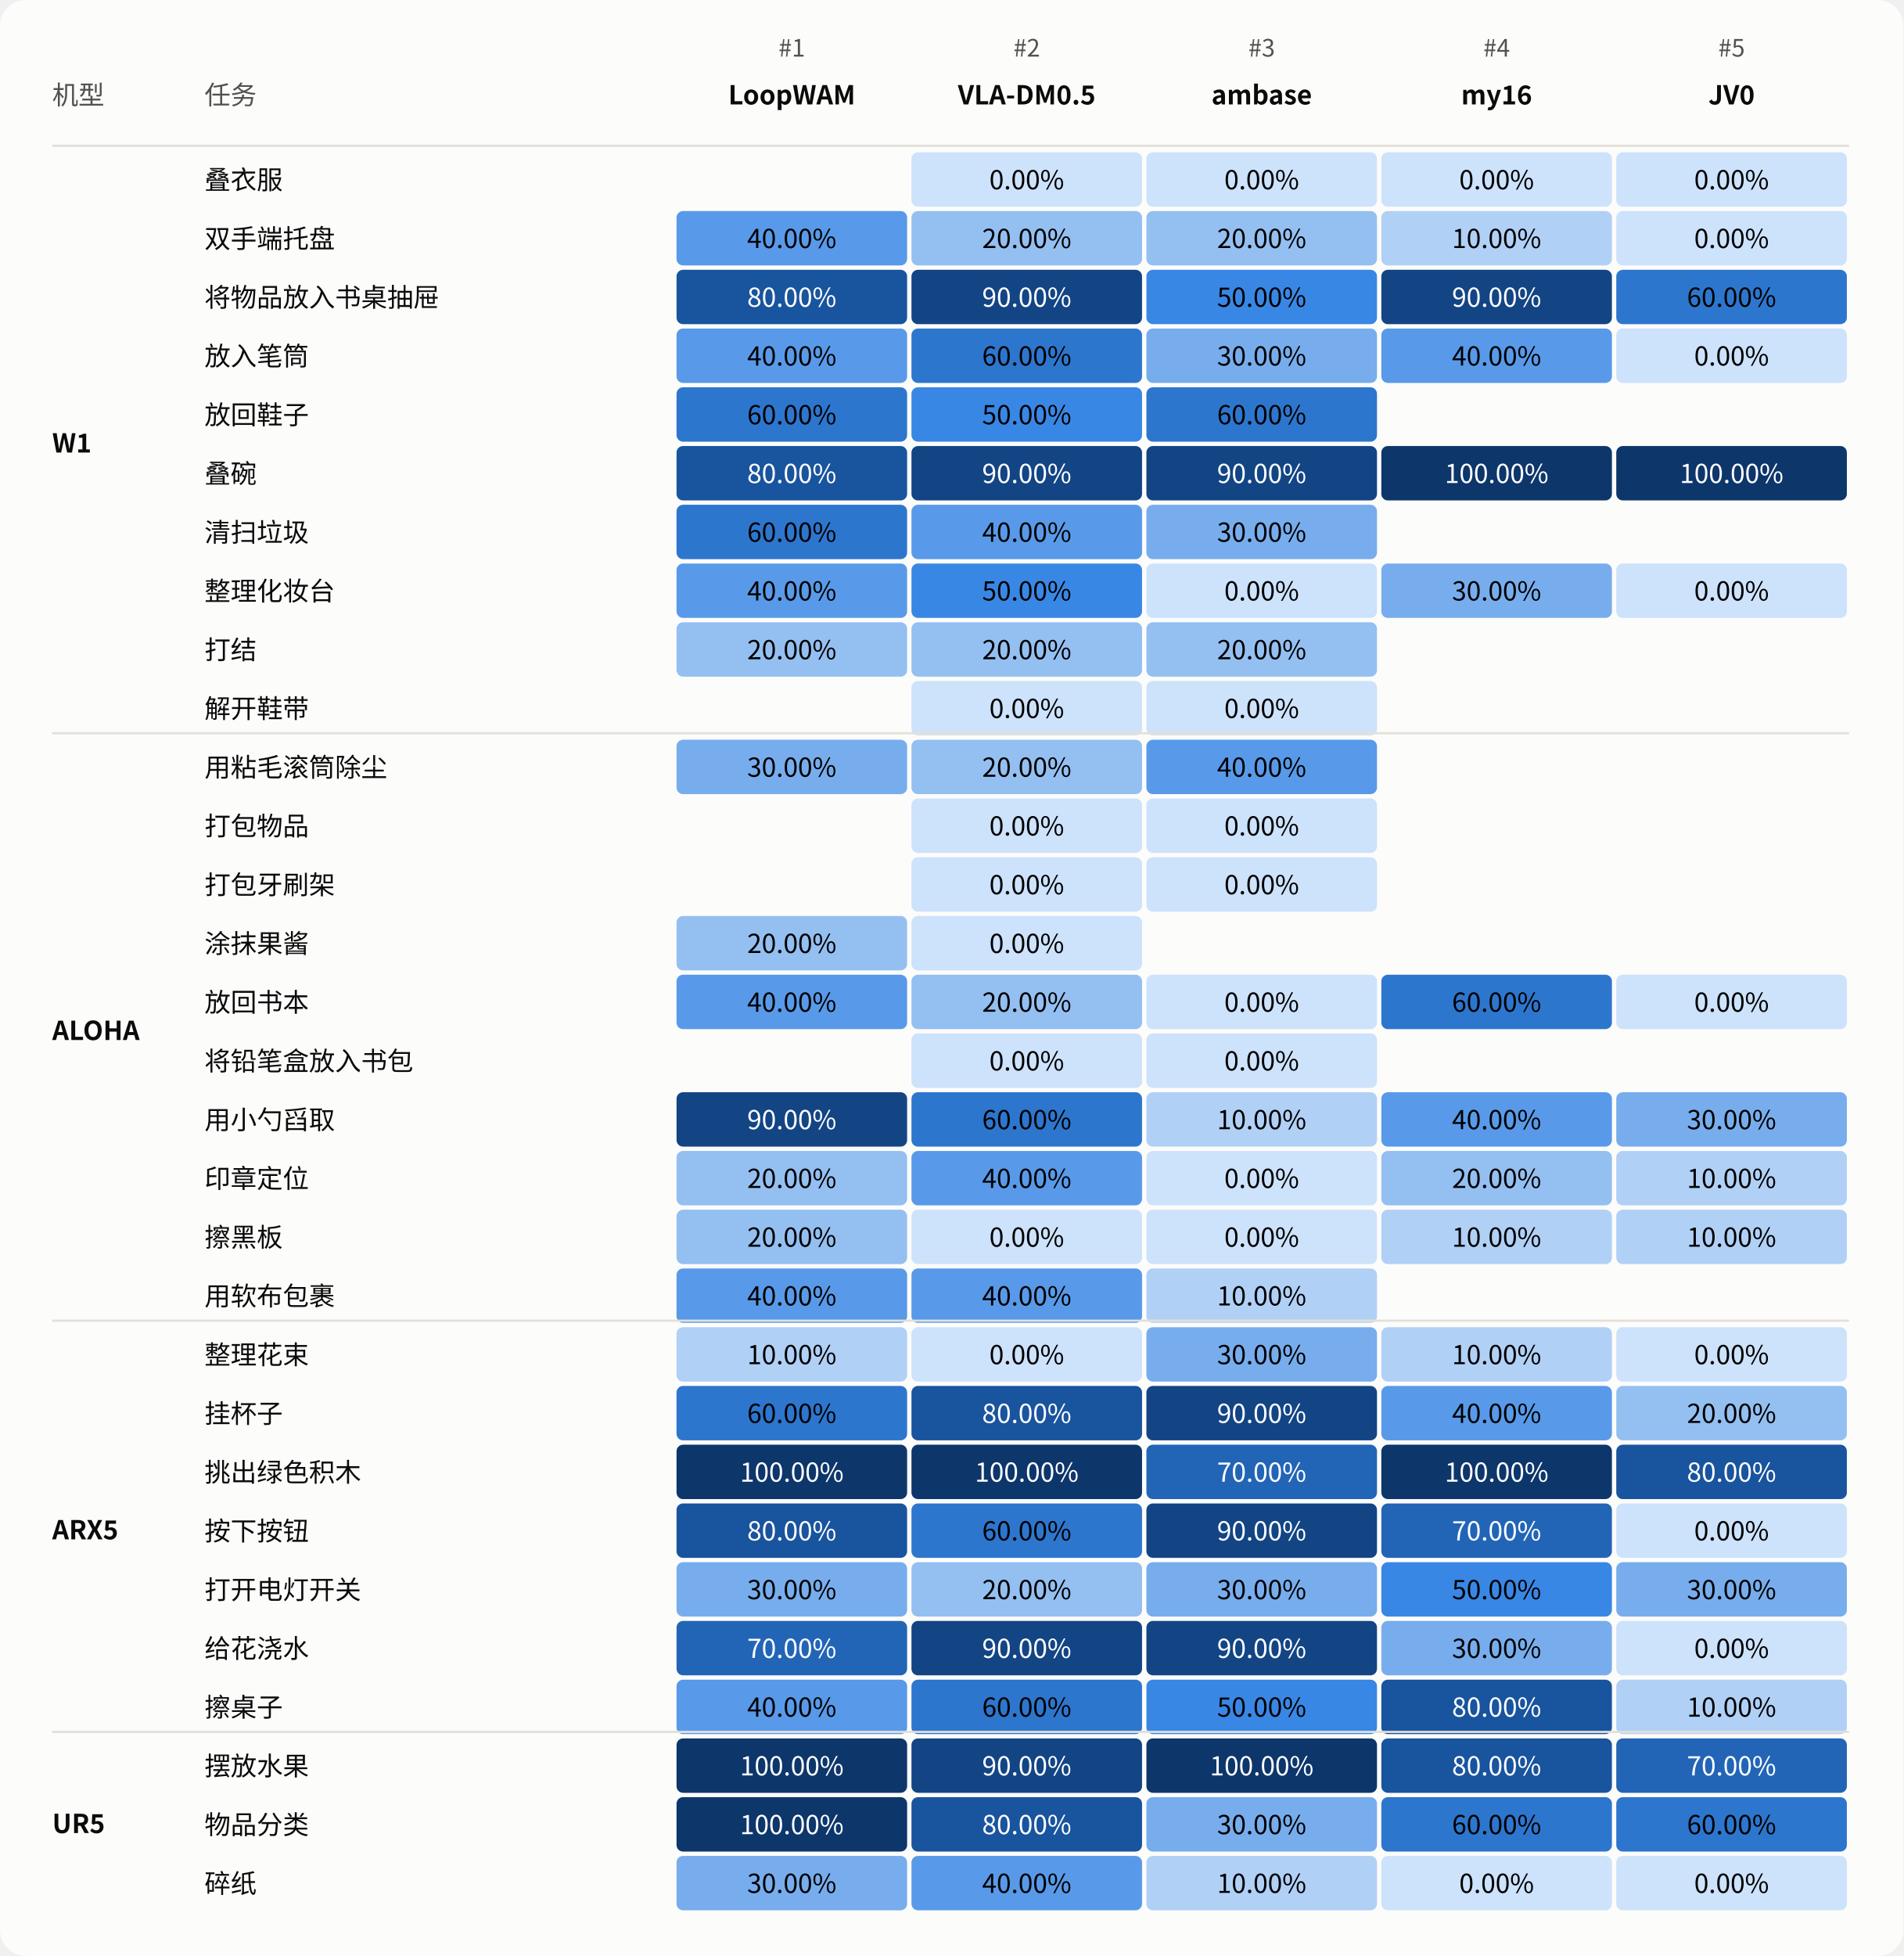
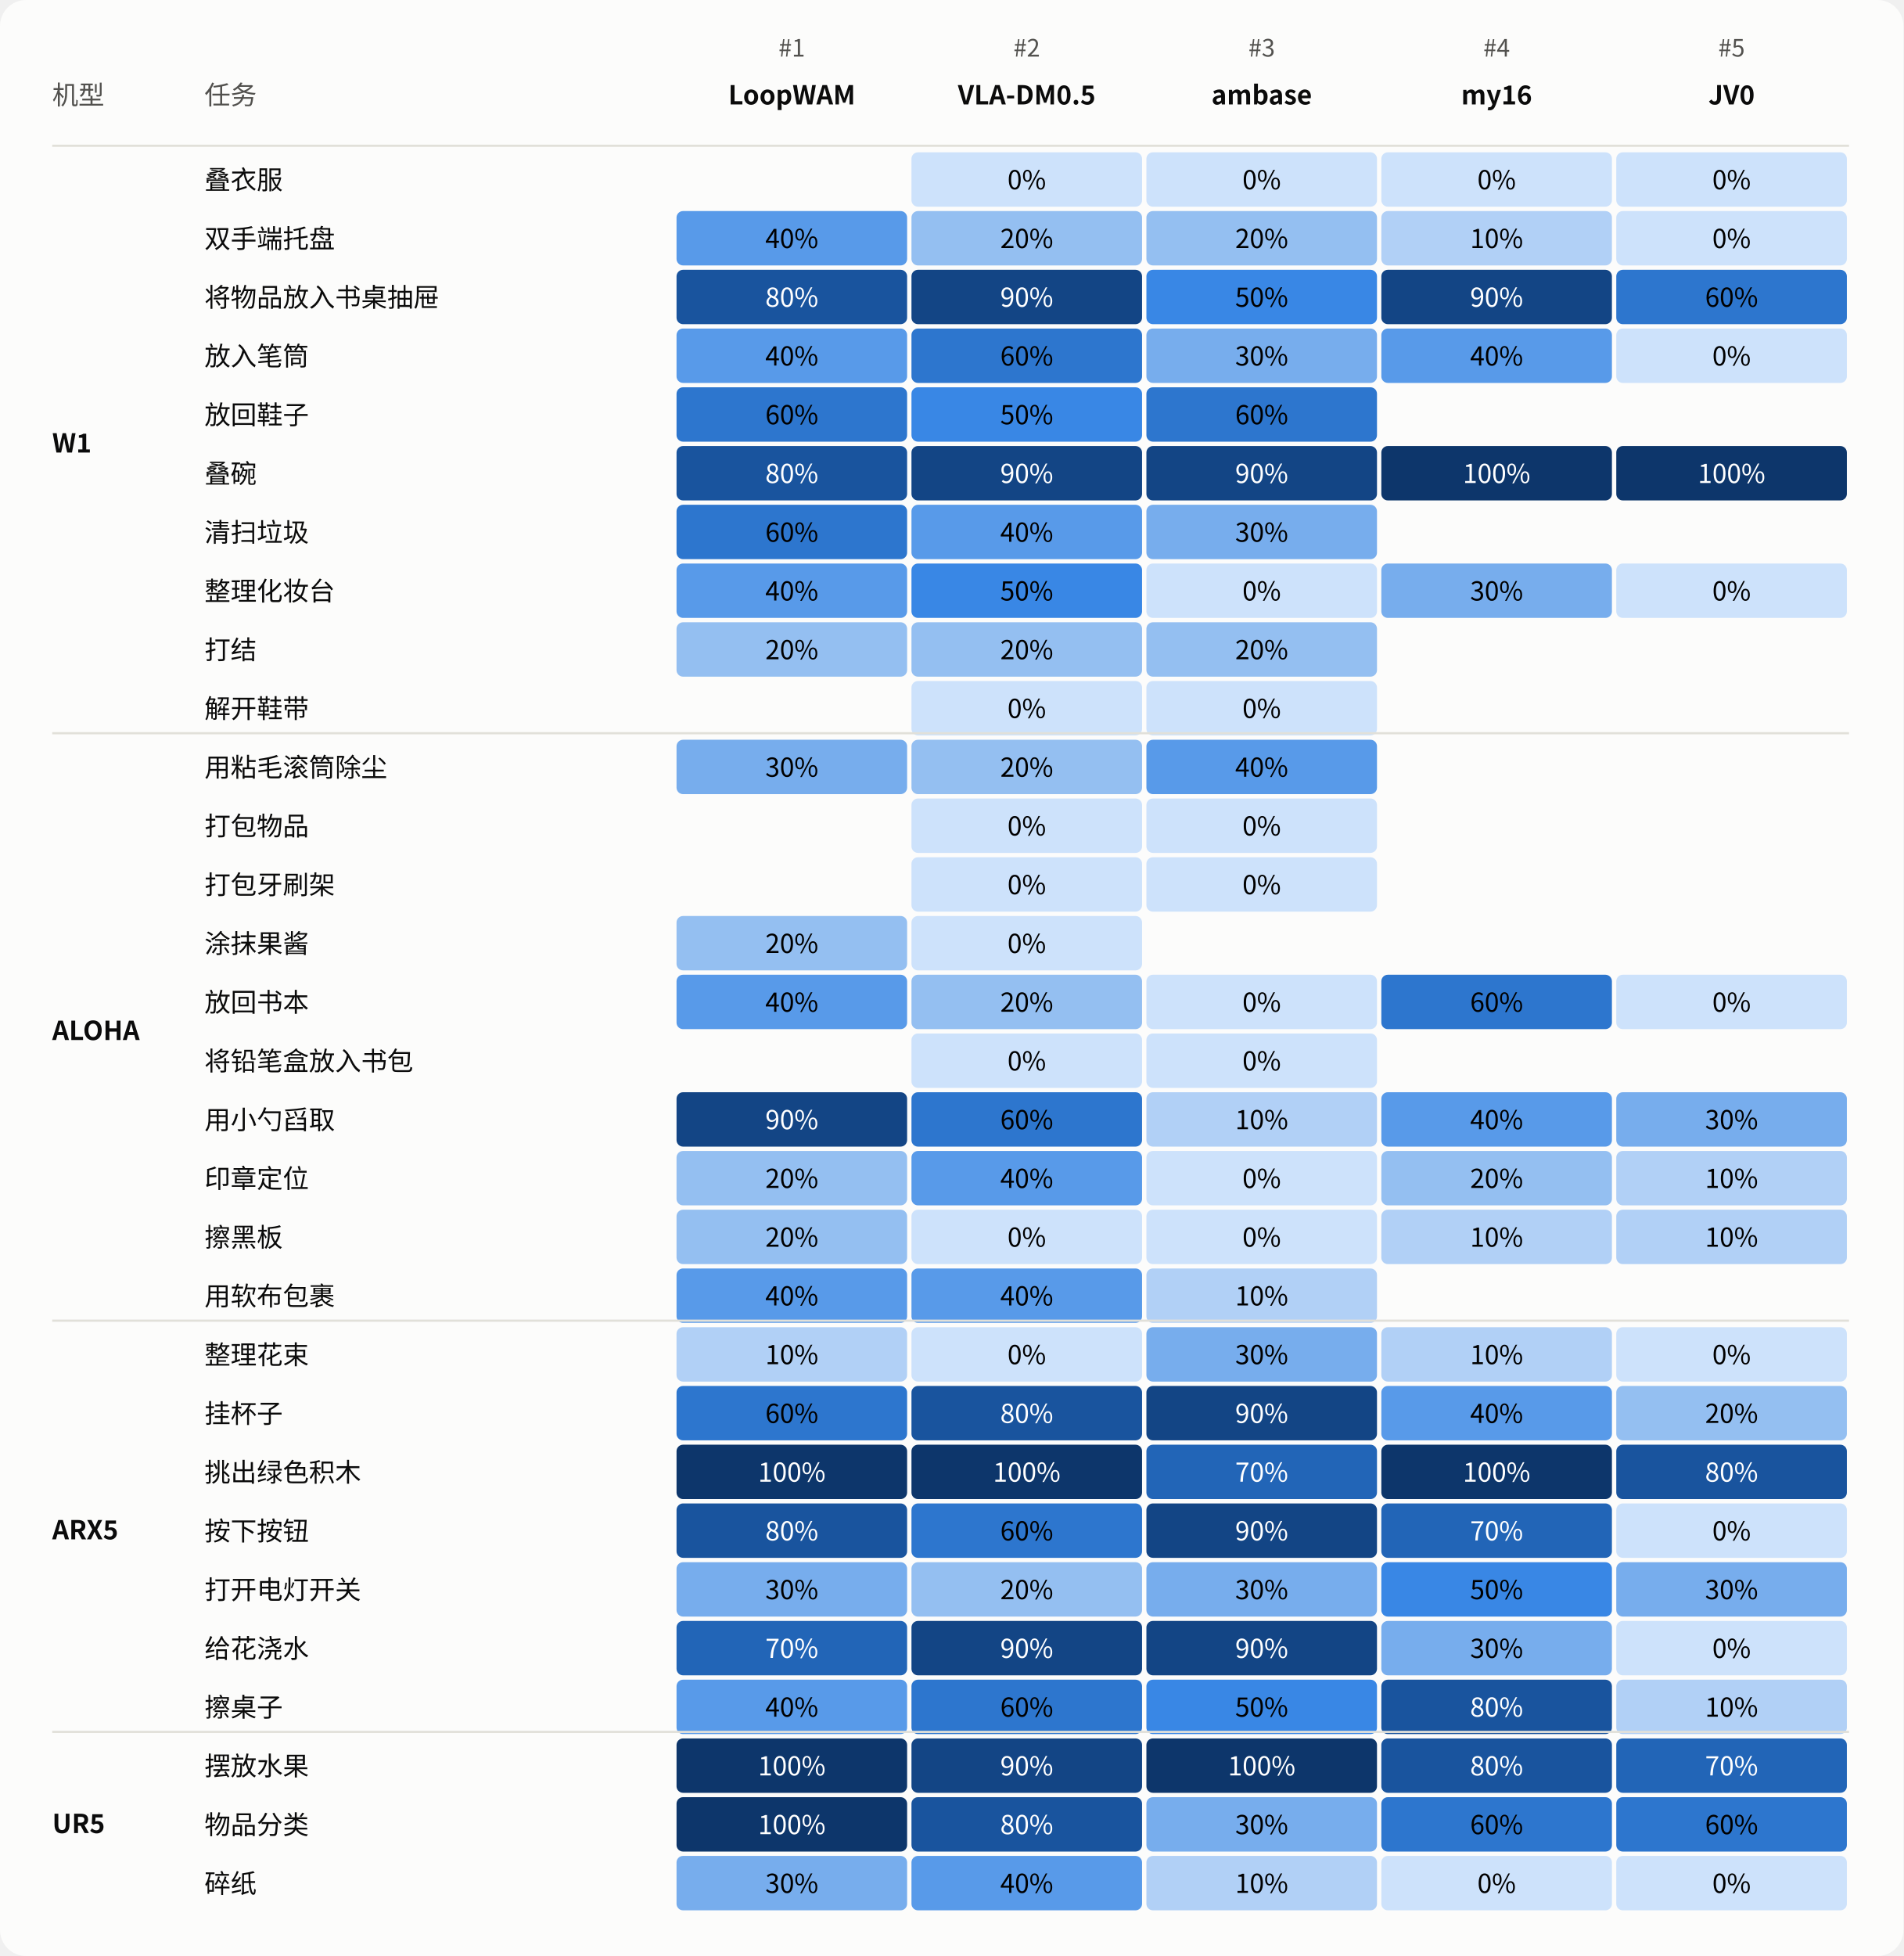
<svg xmlns="http://www.w3.org/2000/svg" width="875" height="899" viewBox="0 0 875 899" role="img" aria-labelledby="title desc">
  <style>text{font-family:system-ui,-apple-system,"Segoe UI","Noto Sans CJK SC",sans-serif;fill:#0b0b0b} .muted{fill:#52514e} .inverse{fill:#fcfcfb}</style>
  <rect width="100%" height="100%" rx="12" fill="#fcfcfb" />
  <text x="24.00" y="48.00" font-size="12" text-anchor="start" font-weight="400" class="muted">机型</text>
  <text x="94.00" y="48.00" font-size="12" text-anchor="start" font-weight="400" class="muted">任务</text>
  <g>
    <text x="364.00" y="26.00" font-size="11" text-anchor="middle" font-weight="400" class="muted">#1</text>
    <text x="364.00" y="48.00" font-size="12" text-anchor="middle" font-weight="600" class="">LoopWAM</text>
  </g>
  <g>
    <text x="472.00" y="26.00" font-size="11" text-anchor="middle" font-weight="400" class="muted">#2</text>
    <text x="472.00" y="48.00" font-size="12" text-anchor="middle" font-weight="600" class="">VLA-DM0.5</text>
  </g>
  <g>
    <text x="580.00" y="26.00" font-size="11" text-anchor="middle" font-weight="400" class="muted">#3</text>
    <text x="580.00" y="48.00" font-size="12" text-anchor="middle" font-weight="600" class="">ambase</text>
  </g>
  <g>
    <text x="688.00" y="26.00" font-size="11" text-anchor="middle" font-weight="400" class="muted">#4</text>
    <text x="688.00" y="48.00" font-size="12" text-anchor="middle" font-weight="600" class="">my16</text>
  </g>
  <g>
    <text x="796.00" y="26.00" font-size="11" text-anchor="middle" font-weight="400" class="muted">#5</text>
    <text x="796.00" y="48.00" font-size="12" text-anchor="middle" font-weight="600" class="">JV0</text>
  </g>
  <path d="M 24 67 H 850" stroke="#e1e0d9" />
  <text x="24.00" y="208.00" font-size="12" text-anchor="start" font-weight="600" class="">W1</text>
  <text x="94.00" y="87.00" font-size="12" text-anchor="start" font-weight="400" class="">叠衣服</text>
  <g>
    <rect x="311" y="70" width="106" height="25" rx="3" fill="#fcfcfb" />
  </g>
  <g>
    <rect x="419" y="70" width="106" height="25" rx="3" fill="#cde2fb" />
-     <text x="472.0" y="87" font-size="12" text-anchor="middle" style="fill:#000000">0.00%</text>
+     <text x="472.0" y="87" font-size="12" text-anchor="middle" style="fill:#000000">0%</text>
  </g>
  <g>
    <rect x="527" y="70" width="106" height="25" rx="3" fill="#cde2fb" />
-     <text x="580.0" y="87" font-size="12" text-anchor="middle" style="fill:#000000">0.00%</text>
+     <text x="580.0" y="87" font-size="12" text-anchor="middle" style="fill:#000000">0%</text>
  </g>
  <g>
    <rect x="635" y="70" width="106" height="25" rx="3" fill="#cde2fb" />
-     <text x="688.0" y="87" font-size="12" text-anchor="middle" style="fill:#000000">0.00%</text>
+     <text x="688.0" y="87" font-size="12" text-anchor="middle" style="fill:#000000">0%</text>
  </g>
  <g>
    <rect x="743" y="70" width="106" height="25" rx="3" fill="#cde2fb" />
-     <text x="796.0" y="87" font-size="12" text-anchor="middle" style="fill:#000000">0.00%</text>
+     <text x="796.0" y="87" font-size="12" text-anchor="middle" style="fill:#000000">0%</text>
  </g>
  <text x="94.00" y="114.00" font-size="12" text-anchor="start" font-weight="400" class="">双手端托盘</text>
  <g>
    <rect x="311" y="97" width="106" height="25" rx="3" fill="#589ae9" />
-     <text x="364.0" y="114" font-size="12" text-anchor="middle" style="fill:#000000">40.00%</text>
+     <text x="364.0" y="114" font-size="12" text-anchor="middle" style="fill:#000000">40%</text>
  </g>
  <g>
    <rect x="419" y="97" width="106" height="25" rx="3" fill="#94bff1" />
-     <text x="472.0" y="114" font-size="12" text-anchor="middle" style="fill:#000000">20.00%</text>
+     <text x="472.0" y="114" font-size="12" text-anchor="middle" style="fill:#000000">20%</text>
  </g>
  <g>
    <rect x="527" y="97" width="106" height="25" rx="3" fill="#94bff1" />
-     <text x="580.0" y="114" font-size="12" text-anchor="middle" style="fill:#000000">20.00%</text>
+     <text x="580.0" y="114" font-size="12" text-anchor="middle" style="fill:#000000">20%</text>
  </g>
  <g>
    <rect x="635" y="97" width="106" height="25" rx="3" fill="#b1d0f6" />
-     <text x="688.0" y="114" font-size="12" text-anchor="middle" style="fill:#000000">10.00%</text>
+     <text x="688.0" y="114" font-size="12" text-anchor="middle" style="fill:#000000">10%</text>
  </g>
  <g>
    <rect x="743" y="97" width="106" height="25" rx="3" fill="#cde2fb" />
-     <text x="796.0" y="114" font-size="12" text-anchor="middle" style="fill:#000000">0.00%</text>
+     <text x="796.0" y="114" font-size="12" text-anchor="middle" style="fill:#000000">0%</text>
  </g>
  <text x="94.00" y="141.00" font-size="12" text-anchor="start" font-weight="400" class="">将物品放入书桌抽屉</text>
  <g>
    <rect x="311" y="124" width="106" height="25" rx="3" fill="#19549e" />
-     <text x="364.0" y="141" font-size="12" text-anchor="middle" style="fill:#ffffff">80.00%</text>
+     <text x="364.0" y="141" font-size="12" text-anchor="middle" style="fill:#ffffff">80%</text>
  </g>
  <g>
    <rect x="419" y="124" width="106" height="25" rx="3" fill="#134585" />
-     <text x="472.0" y="141" font-size="12" text-anchor="middle" style="fill:#ffffff">90.00%</text>
+     <text x="472.0" y="141" font-size="12" text-anchor="middle" style="fill:#ffffff">90%</text>
  </g>
  <g>
    <rect x="527" y="124" width="106" height="25" rx="3" fill="#3987e5" />
-     <text x="580.0" y="141" font-size="12" text-anchor="middle" style="fill:#000000">50.00%</text>
+     <text x="580.0" y="141" font-size="12" text-anchor="middle" style="fill:#000000">50%</text>
  </g>
  <g>
    <rect x="635" y="124" width="106" height="25" rx="3" fill="#134585" />
-     <text x="688.0" y="141" font-size="12" text-anchor="middle" style="fill:#ffffff">90.00%</text>
+     <text x="688.0" y="141" font-size="12" text-anchor="middle" style="fill:#ffffff">90%</text>
  </g>
  <g>
    <rect x="743" y="124" width="106" height="25" rx="3" fill="#2d76ce" />
-     <text x="796.0" y="141" font-size="12" text-anchor="middle" style="fill:#000000">60.00%</text>
+     <text x="796.0" y="141" font-size="12" text-anchor="middle" style="fill:#000000">60%</text>
  </g>
  <text x="94.00" y="168.00" font-size="12" text-anchor="start" font-weight="400" class="">放入笔筒</text>
  <g>
    <rect x="311" y="151" width="106" height="25" rx="3" fill="#589ae9" />
-     <text x="364.0" y="168" font-size="12" text-anchor="middle" style="fill:#000000">40.00%</text>
+     <text x="364.0" y="168" font-size="12" text-anchor="middle" style="fill:#000000">40%</text>
  </g>
  <g>
    <rect x="419" y="151" width="106" height="25" rx="3" fill="#2d76ce" />
-     <text x="472.0" y="168" font-size="12" text-anchor="middle" style="fill:#000000">60.00%</text>
+     <text x="472.0" y="168" font-size="12" text-anchor="middle" style="fill:#000000">60%</text>
  </g>
  <g>
    <rect x="527" y="151" width="106" height="25" rx="3" fill="#77aded" />
-     <text x="580.0" y="168" font-size="12" text-anchor="middle" style="fill:#000000">30.00%</text>
+     <text x="580.0" y="168" font-size="12" text-anchor="middle" style="fill:#000000">30%</text>
  </g>
  <g>
    <rect x="635" y="151" width="106" height="25" rx="3" fill="#589ae9" />
-     <text x="688.0" y="168" font-size="12" text-anchor="middle" style="fill:#000000">40.00%</text>
+     <text x="688.0" y="168" font-size="12" text-anchor="middle" style="fill:#000000">40%</text>
  </g>
  <g>
    <rect x="743" y="151" width="106" height="25" rx="3" fill="#cde2fb" />
-     <text x="796.0" y="168" font-size="12" text-anchor="middle" style="fill:#000000">0.00%</text>
+     <text x="796.0" y="168" font-size="12" text-anchor="middle" style="fill:#000000">0%</text>
  </g>
  <text x="94.00" y="195.00" font-size="12" text-anchor="start" font-weight="400" class="">放回鞋子</text>
  <g>
    <rect x="311" y="178" width="106" height="25" rx="3" fill="#2d76ce" />
-     <text x="364.0" y="195" font-size="12" text-anchor="middle" style="fill:#000000">60.00%</text>
+     <text x="364.0" y="195" font-size="12" text-anchor="middle" style="fill:#000000">60%</text>
  </g>
  <g>
    <rect x="419" y="178" width="106" height="25" rx="3" fill="#3987e5" />
-     <text x="472.0" y="195" font-size="12" text-anchor="middle" style="fill:#000000">50.00%</text>
+     <text x="472.0" y="195" font-size="12" text-anchor="middle" style="fill:#000000">50%</text>
  </g>
  <g>
    <rect x="527" y="178" width="106" height="25" rx="3" fill="#2d76ce" />
-     <text x="580.0" y="195" font-size="12" text-anchor="middle" style="fill:#000000">60.00%</text>
+     <text x="580.0" y="195" font-size="12" text-anchor="middle" style="fill:#000000">60%</text>
  </g>
  <g>
    <rect x="635" y="178" width="106" height="25" rx="3" fill="#fcfcfb" />
  </g>
  <g>
    <rect x="743" y="178" width="106" height="25" rx="3" fill="#fcfcfb" />
  </g>
  <text x="94.00" y="222.00" font-size="12" text-anchor="start" font-weight="400" class="">叠碗</text>
  <g>
    <rect x="311" y="205" width="106" height="25" rx="3" fill="#19549e" />
-     <text x="364.0" y="222" font-size="12" text-anchor="middle" style="fill:#ffffff">80.00%</text>
+     <text x="364.0" y="222" font-size="12" text-anchor="middle" style="fill:#ffffff">80%</text>
  </g>
  <g>
    <rect x="419" y="205" width="106" height="25" rx="3" fill="#134585" />
-     <text x="472.0" y="222" font-size="12" text-anchor="middle" style="fill:#ffffff">90.00%</text>
+     <text x="472.0" y="222" font-size="12" text-anchor="middle" style="fill:#ffffff">90%</text>
  </g>
  <g>
    <rect x="527" y="205" width="106" height="25" rx="3" fill="#134585" />
-     <text x="580.0" y="222" font-size="12" text-anchor="middle" style="fill:#ffffff">90.00%</text>
+     <text x="580.0" y="222" font-size="12" text-anchor="middle" style="fill:#ffffff">90%</text>
  </g>
  <g>
    <rect x="635" y="205" width="106" height="25" rx="3" fill="#0d366b" />
-     <text x="688.0" y="222" font-size="12" text-anchor="middle" style="fill:#ffffff">100.00%</text>
+     <text x="688.0" y="222" font-size="12" text-anchor="middle" style="fill:#ffffff">100%</text>
  </g>
  <g>
    <rect x="743" y="205" width="106" height="25" rx="3" fill="#0d366b" />
-     <text x="796.0" y="222" font-size="12" text-anchor="middle" style="fill:#ffffff">100.00%</text>
+     <text x="796.0" y="222" font-size="12" text-anchor="middle" style="fill:#ffffff">100%</text>
  </g>
  <text x="94.00" y="249.00" font-size="12" text-anchor="start" font-weight="400" class="">清扫垃圾</text>
  <g>
    <rect x="311" y="232" width="106" height="25" rx="3" fill="#2d76ce" />
-     <text x="364.0" y="249" font-size="12" text-anchor="middle" style="fill:#000000">60.00%</text>
+     <text x="364.0" y="249" font-size="12" text-anchor="middle" style="fill:#000000">60%</text>
  </g>
  <g>
    <rect x="419" y="232" width="106" height="25" rx="3" fill="#589ae9" />
-     <text x="472.0" y="249" font-size="12" text-anchor="middle" style="fill:#000000">40.00%</text>
+     <text x="472.0" y="249" font-size="12" text-anchor="middle" style="fill:#000000">40%</text>
  </g>
  <g>
    <rect x="527" y="232" width="106" height="25" rx="3" fill="#77aded" />
-     <text x="580.0" y="249" font-size="12" text-anchor="middle" style="fill:#000000">30.00%</text>
+     <text x="580.0" y="249" font-size="12" text-anchor="middle" style="fill:#000000">30%</text>
  </g>
  <g>
    <rect x="635" y="232" width="106" height="25" rx="3" fill="#fcfcfb" />
  </g>
  <g>
    <rect x="743" y="232" width="106" height="25" rx="3" fill="#fcfcfb" />
  </g>
  <text x="94.00" y="276.00" font-size="12" text-anchor="start" font-weight="400" class="">整理化妆台</text>
  <g>
    <rect x="311" y="259" width="106" height="25" rx="3" fill="#589ae9" />
-     <text x="364.0" y="276" font-size="12" text-anchor="middle" style="fill:#000000">40.00%</text>
+     <text x="364.0" y="276" font-size="12" text-anchor="middle" style="fill:#000000">40%</text>
  </g>
  <g>
    <rect x="419" y="259" width="106" height="25" rx="3" fill="#3987e5" />
-     <text x="472.0" y="276" font-size="12" text-anchor="middle" style="fill:#000000">50.00%</text>
+     <text x="472.0" y="276" font-size="12" text-anchor="middle" style="fill:#000000">50%</text>
  </g>
  <g>
    <rect x="527" y="259" width="106" height="25" rx="3" fill="#cde2fb" />
-     <text x="580.0" y="276" font-size="12" text-anchor="middle" style="fill:#000000">0.00%</text>
+     <text x="580.0" y="276" font-size="12" text-anchor="middle" style="fill:#000000">0%</text>
  </g>
  <g>
    <rect x="635" y="259" width="106" height="25" rx="3" fill="#77aded" />
-     <text x="688.0" y="276" font-size="12" text-anchor="middle" style="fill:#000000">30.00%</text>
+     <text x="688.0" y="276" font-size="12" text-anchor="middle" style="fill:#000000">30%</text>
  </g>
  <g>
    <rect x="743" y="259" width="106" height="25" rx="3" fill="#cde2fb" />
-     <text x="796.0" y="276" font-size="12" text-anchor="middle" style="fill:#000000">0.00%</text>
+     <text x="796.0" y="276" font-size="12" text-anchor="middle" style="fill:#000000">0%</text>
  </g>
  <text x="94.00" y="303.00" font-size="12" text-anchor="start" font-weight="400" class="">打结</text>
  <g>
    <rect x="311" y="286" width="106" height="25" rx="3" fill="#94bff1" />
-     <text x="364.0" y="303" font-size="12" text-anchor="middle" style="fill:#000000">20.00%</text>
+     <text x="364.0" y="303" font-size="12" text-anchor="middle" style="fill:#000000">20%</text>
  </g>
  <g>
    <rect x="419" y="286" width="106" height="25" rx="3" fill="#94bff1" />
-     <text x="472.0" y="303" font-size="12" text-anchor="middle" style="fill:#000000">20.00%</text>
+     <text x="472.0" y="303" font-size="12" text-anchor="middle" style="fill:#000000">20%</text>
  </g>
  <g>
    <rect x="527" y="286" width="106" height="25" rx="3" fill="#94bff1" />
-     <text x="580.0" y="303" font-size="12" text-anchor="middle" style="fill:#000000">20.00%</text>
+     <text x="580.0" y="303" font-size="12" text-anchor="middle" style="fill:#000000">20%</text>
  </g>
  <g>
    <rect x="635" y="286" width="106" height="25" rx="3" fill="#fcfcfb" />
  </g>
  <g>
    <rect x="743" y="286" width="106" height="25" rx="3" fill="#fcfcfb" />
  </g>
  <text x="94.00" y="330.00" font-size="12" text-anchor="start" font-weight="400" class="">解开鞋带</text>
  <g>
    <rect x="311" y="313" width="106" height="25" rx="3" fill="#fcfcfb" />
  </g>
  <g>
    <rect x="419" y="313" width="106" height="25" rx="3" fill="#cde2fb" />
-     <text x="472.0" y="330" font-size="12" text-anchor="middle" style="fill:#000000">0.00%</text>
+     <text x="472.0" y="330" font-size="12" text-anchor="middle" style="fill:#000000">0%</text>
  </g>
  <g>
    <rect x="527" y="313" width="106" height="25" rx="3" fill="#cde2fb" />
-     <text x="580.0" y="330" font-size="12" text-anchor="middle" style="fill:#000000">0.00%</text>
+     <text x="580.0" y="330" font-size="12" text-anchor="middle" style="fill:#000000">0%</text>
  </g>
  <g>
    <rect x="635" y="313" width="106" height="25" rx="3" fill="#fcfcfb" />
  </g>
  <g>
    <rect x="743" y="313" width="106" height="25" rx="3" fill="#fcfcfb" />
  </g>
  <path d="M 24 337 H 850" stroke="#e1e0d9" />
  <text x="24.00" y="478.00" font-size="12" text-anchor="start" font-weight="600" class="">ALOHA</text>
  <text x="94.00" y="357.00" font-size="12" text-anchor="start" font-weight="400" class="">用粘毛滚筒除尘</text>
  <g>
    <rect x="311" y="340" width="106" height="25" rx="3" fill="#77aded" />
-     <text x="364.0" y="357" font-size="12" text-anchor="middle" style="fill:#000000">30.00%</text>
+     <text x="364.0" y="357" font-size="12" text-anchor="middle" style="fill:#000000">30%</text>
  </g>
  <g>
    <rect x="419" y="340" width="106" height="25" rx="3" fill="#94bff1" />
-     <text x="472.0" y="357" font-size="12" text-anchor="middle" style="fill:#000000">20.00%</text>
+     <text x="472.0" y="357" font-size="12" text-anchor="middle" style="fill:#000000">20%</text>
  </g>
  <g>
    <rect x="527" y="340" width="106" height="25" rx="3" fill="#589ae9" />
-     <text x="580.0" y="357" font-size="12" text-anchor="middle" style="fill:#000000">40.00%</text>
+     <text x="580.0" y="357" font-size="12" text-anchor="middle" style="fill:#000000">40%</text>
  </g>
  <g>
    <rect x="635" y="340" width="106" height="25" rx="3" fill="#fcfcfb" />
  </g>
  <g>
    <rect x="743" y="340" width="106" height="25" rx="3" fill="#fcfcfb" />
  </g>
  <text x="94.00" y="384.00" font-size="12" text-anchor="start" font-weight="400" class="">打包物品</text>
  <g>
    <rect x="311" y="367" width="106" height="25" rx="3" fill="#fcfcfb" />
  </g>
  <g>
    <rect x="419" y="367" width="106" height="25" rx="3" fill="#cde2fb" />
-     <text x="472.0" y="384" font-size="12" text-anchor="middle" style="fill:#000000">0.00%</text>
+     <text x="472.0" y="384" font-size="12" text-anchor="middle" style="fill:#000000">0%</text>
  </g>
  <g>
    <rect x="527" y="367" width="106" height="25" rx="3" fill="#cde2fb" />
-     <text x="580.0" y="384" font-size="12" text-anchor="middle" style="fill:#000000">0.00%</text>
+     <text x="580.0" y="384" font-size="12" text-anchor="middle" style="fill:#000000">0%</text>
  </g>
  <g>
    <rect x="635" y="367" width="106" height="25" rx="3" fill="#fcfcfb" />
  </g>
  <g>
    <rect x="743" y="367" width="106" height="25" rx="3" fill="#fcfcfb" />
  </g>
  <text x="94.00" y="411.00" font-size="12" text-anchor="start" font-weight="400" class="">打包牙刷架</text>
  <g>
    <rect x="311" y="394" width="106" height="25" rx="3" fill="#fcfcfb" />
  </g>
  <g>
    <rect x="419" y="394" width="106" height="25" rx="3" fill="#cde2fb" />
-     <text x="472.0" y="411" font-size="12" text-anchor="middle" style="fill:#000000">0.00%</text>
+     <text x="472.0" y="411" font-size="12" text-anchor="middle" style="fill:#000000">0%</text>
  </g>
  <g>
    <rect x="527" y="394" width="106" height="25" rx="3" fill="#cde2fb" />
-     <text x="580.0" y="411" font-size="12" text-anchor="middle" style="fill:#000000">0.00%</text>
+     <text x="580.0" y="411" font-size="12" text-anchor="middle" style="fill:#000000">0%</text>
  </g>
  <g>
    <rect x="635" y="394" width="106" height="25" rx="3" fill="#fcfcfb" />
  </g>
  <g>
    <rect x="743" y="394" width="106" height="25" rx="3" fill="#fcfcfb" />
  </g>
  <text x="94.00" y="438.00" font-size="12" text-anchor="start" font-weight="400" class="">涂抹果酱</text>
  <g>
    <rect x="311" y="421" width="106" height="25" rx="3" fill="#94bff1" />
-     <text x="364.0" y="438" font-size="12" text-anchor="middle" style="fill:#000000">20.00%</text>
+     <text x="364.0" y="438" font-size="12" text-anchor="middle" style="fill:#000000">20%</text>
  </g>
  <g>
    <rect x="419" y="421" width="106" height="25" rx="3" fill="#cde2fb" />
-     <text x="472.0" y="438" font-size="12" text-anchor="middle" style="fill:#000000">0.00%</text>
+     <text x="472.0" y="438" font-size="12" text-anchor="middle" style="fill:#000000">0%</text>
  </g>
  <g>
    <rect x="527" y="421" width="106" height="25" rx="3" fill="#fcfcfb" />
  </g>
  <g>
    <rect x="635" y="421" width="106" height="25" rx="3" fill="#fcfcfb" />
  </g>
  <g>
    <rect x="743" y="421" width="106" height="25" rx="3" fill="#fcfcfb" />
  </g>
  <text x="94.00" y="465.00" font-size="12" text-anchor="start" font-weight="400" class="">放回书本</text>
  <g>
    <rect x="311" y="448" width="106" height="25" rx="3" fill="#589ae9" />
-     <text x="364.0" y="465" font-size="12" text-anchor="middle" style="fill:#000000">40.00%</text>
+     <text x="364.0" y="465" font-size="12" text-anchor="middle" style="fill:#000000">40%</text>
  </g>
  <g>
    <rect x="419" y="448" width="106" height="25" rx="3" fill="#94bff1" />
-     <text x="472.0" y="465" font-size="12" text-anchor="middle" style="fill:#000000">20.00%</text>
+     <text x="472.0" y="465" font-size="12" text-anchor="middle" style="fill:#000000">20%</text>
  </g>
  <g>
    <rect x="527" y="448" width="106" height="25" rx="3" fill="#cde2fb" />
-     <text x="580.0" y="465" font-size="12" text-anchor="middle" style="fill:#000000">0.00%</text>
+     <text x="580.0" y="465" font-size="12" text-anchor="middle" style="fill:#000000">0%</text>
  </g>
  <g>
    <rect x="635" y="448" width="106" height="25" rx="3" fill="#2d76ce" />
-     <text x="688.0" y="465" font-size="12" text-anchor="middle" style="fill:#000000">60.00%</text>
+     <text x="688.0" y="465" font-size="12" text-anchor="middle" style="fill:#000000">60%</text>
  </g>
  <g>
    <rect x="743" y="448" width="106" height="25" rx="3" fill="#cde2fb" />
-     <text x="796.0" y="465" font-size="12" text-anchor="middle" style="fill:#000000">0.00%</text>
+     <text x="796.0" y="465" font-size="12" text-anchor="middle" style="fill:#000000">0%</text>
  </g>
  <text x="94.00" y="492.00" font-size="12" text-anchor="start" font-weight="400" class="">将铅笔盒放入书包</text>
  <g>
    <rect x="311" y="475" width="106" height="25" rx="3" fill="#fcfcfb" />
  </g>
  <g>
    <rect x="419" y="475" width="106" height="25" rx="3" fill="#cde2fb" />
-     <text x="472.0" y="492" font-size="12" text-anchor="middle" style="fill:#000000">0.00%</text>
+     <text x="472.0" y="492" font-size="12" text-anchor="middle" style="fill:#000000">0%</text>
  </g>
  <g>
    <rect x="527" y="475" width="106" height="25" rx="3" fill="#cde2fb" />
-     <text x="580.0" y="492" font-size="12" text-anchor="middle" style="fill:#000000">0.00%</text>
+     <text x="580.0" y="492" font-size="12" text-anchor="middle" style="fill:#000000">0%</text>
  </g>
  <g>
    <rect x="635" y="475" width="106" height="25" rx="3" fill="#fcfcfb" />
  </g>
  <g>
    <rect x="743" y="475" width="106" height="25" rx="3" fill="#fcfcfb" />
  </g>
  <text x="94.00" y="519.00" font-size="12" text-anchor="start" font-weight="400" class="">用小勺舀取</text>
  <g>
    <rect x="311" y="502" width="106" height="25" rx="3" fill="#134585" />
-     <text x="364.0" y="519" font-size="12" text-anchor="middle" style="fill:#ffffff">90.00%</text>
+     <text x="364.0" y="519" font-size="12" text-anchor="middle" style="fill:#ffffff">90%</text>
  </g>
  <g>
    <rect x="419" y="502" width="106" height="25" rx="3" fill="#2d76ce" />
-     <text x="472.0" y="519" font-size="12" text-anchor="middle" style="fill:#000000">60.00%</text>
+     <text x="472.0" y="519" font-size="12" text-anchor="middle" style="fill:#000000">60%</text>
  </g>
  <g>
    <rect x="527" y="502" width="106" height="25" rx="3" fill="#b1d0f6" />
-     <text x="580.0" y="519" font-size="12" text-anchor="middle" style="fill:#000000">10.00%</text>
+     <text x="580.0" y="519" font-size="12" text-anchor="middle" style="fill:#000000">10%</text>
  </g>
  <g>
    <rect x="635" y="502" width="106" height="25" rx="3" fill="#589ae9" />
-     <text x="688.0" y="519" font-size="12" text-anchor="middle" style="fill:#000000">40.00%</text>
+     <text x="688.0" y="519" font-size="12" text-anchor="middle" style="fill:#000000">40%</text>
  </g>
  <g>
    <rect x="743" y="502" width="106" height="25" rx="3" fill="#77aded" />
-     <text x="796.0" y="519" font-size="12" text-anchor="middle" style="fill:#000000">30.00%</text>
+     <text x="796.0" y="519" font-size="12" text-anchor="middle" style="fill:#000000">30%</text>
  </g>
  <text x="94.00" y="546.00" font-size="12" text-anchor="start" font-weight="400" class="">印章定位</text>
  <g>
    <rect x="311" y="529" width="106" height="25" rx="3" fill="#94bff1" />
-     <text x="364.0" y="546" font-size="12" text-anchor="middle" style="fill:#000000">20.00%</text>
+     <text x="364.0" y="546" font-size="12" text-anchor="middle" style="fill:#000000">20%</text>
  </g>
  <g>
    <rect x="419" y="529" width="106" height="25" rx="3" fill="#589ae9" />
-     <text x="472.0" y="546" font-size="12" text-anchor="middle" style="fill:#000000">40.00%</text>
+     <text x="472.0" y="546" font-size="12" text-anchor="middle" style="fill:#000000">40%</text>
  </g>
  <g>
    <rect x="527" y="529" width="106" height="25" rx="3" fill="#cde2fb" />
-     <text x="580.0" y="546" font-size="12" text-anchor="middle" style="fill:#000000">0.00%</text>
+     <text x="580.0" y="546" font-size="12" text-anchor="middle" style="fill:#000000">0%</text>
  </g>
  <g>
    <rect x="635" y="529" width="106" height="25" rx="3" fill="#94bff1" />
-     <text x="688.0" y="546" font-size="12" text-anchor="middle" style="fill:#000000">20.00%</text>
+     <text x="688.0" y="546" font-size="12" text-anchor="middle" style="fill:#000000">20%</text>
  </g>
  <g>
    <rect x="743" y="529" width="106" height="25" rx="3" fill="#b1d0f6" />
-     <text x="796.0" y="546" font-size="12" text-anchor="middle" style="fill:#000000">10.00%</text>
+     <text x="796.0" y="546" font-size="12" text-anchor="middle" style="fill:#000000">10%</text>
  </g>
  <text x="94.00" y="573.00" font-size="12" text-anchor="start" font-weight="400" class="">擦黑板</text>
  <g>
    <rect x="311" y="556" width="106" height="25" rx="3" fill="#94bff1" />
-     <text x="364.0" y="573" font-size="12" text-anchor="middle" style="fill:#000000">20.00%</text>
+     <text x="364.0" y="573" font-size="12" text-anchor="middle" style="fill:#000000">20%</text>
  </g>
  <g>
    <rect x="419" y="556" width="106" height="25" rx="3" fill="#cde2fb" />
-     <text x="472.0" y="573" font-size="12" text-anchor="middle" style="fill:#000000">0.00%</text>
+     <text x="472.0" y="573" font-size="12" text-anchor="middle" style="fill:#000000">0%</text>
  </g>
  <g>
    <rect x="527" y="556" width="106" height="25" rx="3" fill="#cde2fb" />
-     <text x="580.0" y="573" font-size="12" text-anchor="middle" style="fill:#000000">0.00%</text>
+     <text x="580.0" y="573" font-size="12" text-anchor="middle" style="fill:#000000">0%</text>
  </g>
  <g>
    <rect x="635" y="556" width="106" height="25" rx="3" fill="#b1d0f6" />
-     <text x="688.0" y="573" font-size="12" text-anchor="middle" style="fill:#000000">10.00%</text>
+     <text x="688.0" y="573" font-size="12" text-anchor="middle" style="fill:#000000">10%</text>
  </g>
  <g>
    <rect x="743" y="556" width="106" height="25" rx="3" fill="#b1d0f6" />
-     <text x="796.0" y="573" font-size="12" text-anchor="middle" style="fill:#000000">10.00%</text>
+     <text x="796.0" y="573" font-size="12" text-anchor="middle" style="fill:#000000">10%</text>
  </g>
  <text x="94.00" y="600.00" font-size="12" text-anchor="start" font-weight="400" class="">用软布包裹</text>
  <g>
    <rect x="311" y="583" width="106" height="25" rx="3" fill="#589ae9" />
-     <text x="364.0" y="600" font-size="12" text-anchor="middle" style="fill:#000000">40.00%</text>
+     <text x="364.0" y="600" font-size="12" text-anchor="middle" style="fill:#000000">40%</text>
  </g>
  <g>
    <rect x="419" y="583" width="106" height="25" rx="3" fill="#589ae9" />
-     <text x="472.0" y="600" font-size="12" text-anchor="middle" style="fill:#000000">40.00%</text>
+     <text x="472.0" y="600" font-size="12" text-anchor="middle" style="fill:#000000">40%</text>
  </g>
  <g>
    <rect x="527" y="583" width="106" height="25" rx="3" fill="#b1d0f6" />
-     <text x="580.0" y="600" font-size="12" text-anchor="middle" style="fill:#000000">10.00%</text>
+     <text x="580.0" y="600" font-size="12" text-anchor="middle" style="fill:#000000">10%</text>
  </g>
  <g>
    <rect x="635" y="583" width="106" height="25" rx="3" fill="#fcfcfb" />
  </g>
  <g>
    <rect x="743" y="583" width="106" height="25" rx="3" fill="#fcfcfb" />
  </g>
  <path d="M 24 607 H 850" stroke="#e1e0d9" />
  <text x="24.00" y="707.50" font-size="12" text-anchor="start" font-weight="600" class="">ARX5</text>
  <text x="94.00" y="627.00" font-size="12" text-anchor="start" font-weight="400" class="">整理花束</text>
  <g>
    <rect x="311" y="610" width="106" height="25" rx="3" fill="#b1d0f6" />
-     <text x="364.0" y="627" font-size="12" text-anchor="middle" style="fill:#000000">10.00%</text>
+     <text x="364.0" y="627" font-size="12" text-anchor="middle" style="fill:#000000">10%</text>
  </g>
  <g>
    <rect x="419" y="610" width="106" height="25" rx="3" fill="#cde2fb" />
-     <text x="472.0" y="627" font-size="12" text-anchor="middle" style="fill:#000000">0.00%</text>
+     <text x="472.0" y="627" font-size="12" text-anchor="middle" style="fill:#000000">0%</text>
  </g>
  <g>
    <rect x="527" y="610" width="106" height="25" rx="3" fill="#77aded" />
-     <text x="580.0" y="627" font-size="12" text-anchor="middle" style="fill:#000000">30.00%</text>
+     <text x="580.0" y="627" font-size="12" text-anchor="middle" style="fill:#000000">30%</text>
  </g>
  <g>
    <rect x="635" y="610" width="106" height="25" rx="3" fill="#b1d0f6" />
-     <text x="688.0" y="627" font-size="12" text-anchor="middle" style="fill:#000000">10.00%</text>
+     <text x="688.0" y="627" font-size="12" text-anchor="middle" style="fill:#000000">10%</text>
  </g>
  <g>
    <rect x="743" y="610" width="106" height="25" rx="3" fill="#cde2fb" />
-     <text x="796.0" y="627" font-size="12" text-anchor="middle" style="fill:#000000">0.00%</text>
+     <text x="796.0" y="627" font-size="12" text-anchor="middle" style="fill:#000000">0%</text>
  </g>
  <text x="94.00" y="654.00" font-size="12" text-anchor="start" font-weight="400" class="">挂杯子</text>
  <g>
    <rect x="311" y="637" width="106" height="25" rx="3" fill="#2d76ce" />
-     <text x="364.0" y="654" font-size="12" text-anchor="middle" style="fill:#000000">60.00%</text>
+     <text x="364.0" y="654" font-size="12" text-anchor="middle" style="fill:#000000">60%</text>
  </g>
  <g>
    <rect x="419" y="637" width="106" height="25" rx="3" fill="#19549e" />
-     <text x="472.0" y="654" font-size="12" text-anchor="middle" style="fill:#ffffff">80.00%</text>
+     <text x="472.0" y="654" font-size="12" text-anchor="middle" style="fill:#ffffff">80%</text>
  </g>
  <g>
    <rect x="527" y="637" width="106" height="25" rx="3" fill="#134585" />
-     <text x="580.0" y="654" font-size="12" text-anchor="middle" style="fill:#ffffff">90.00%</text>
+     <text x="580.0" y="654" font-size="12" text-anchor="middle" style="fill:#ffffff">90%</text>
  </g>
  <g>
    <rect x="635" y="637" width="106" height="25" rx="3" fill="#589ae9" />
-     <text x="688.0" y="654" font-size="12" text-anchor="middle" style="fill:#000000">40.00%</text>
+     <text x="688.0" y="654" font-size="12" text-anchor="middle" style="fill:#000000">40%</text>
  </g>
  <g>
    <rect x="743" y="637" width="106" height="25" rx="3" fill="#94bff1" />
-     <text x="796.0" y="654" font-size="12" text-anchor="middle" style="fill:#000000">20.00%</text>
+     <text x="796.0" y="654" font-size="12" text-anchor="middle" style="fill:#000000">20%</text>
  </g>
  <text x="94.00" y="681.00" font-size="12" text-anchor="start" font-weight="400" class="">挑出绿色积木</text>
  <g>
    <rect x="311" y="664" width="106" height="25" rx="3" fill="#0d366b" />
-     <text x="364.0" y="681" font-size="12" text-anchor="middle" style="fill:#ffffff">100.00%</text>
+     <text x="364.0" y="681" font-size="12" text-anchor="middle" style="fill:#ffffff">100%</text>
  </g>
  <g>
    <rect x="419" y="664" width="106" height="25" rx="3" fill="#0d366b" />
-     <text x="472.0" y="681" font-size="12" text-anchor="middle" style="fill:#ffffff">100.00%</text>
+     <text x="472.0" y="681" font-size="12" text-anchor="middle" style="fill:#ffffff">100%</text>
  </g>
  <g>
    <rect x="527" y="664" width="106" height="25" rx="3" fill="#2265b7" />
-     <text x="580.0" y="681" font-size="12" text-anchor="middle" style="fill:#ffffff">70.00%</text>
+     <text x="580.0" y="681" font-size="12" text-anchor="middle" style="fill:#ffffff">70%</text>
  </g>
  <g>
    <rect x="635" y="664" width="106" height="25" rx="3" fill="#0d366b" />
-     <text x="688.0" y="681" font-size="12" text-anchor="middle" style="fill:#ffffff">100.00%</text>
+     <text x="688.0" y="681" font-size="12" text-anchor="middle" style="fill:#ffffff">100%</text>
  </g>
  <g>
    <rect x="743" y="664" width="106" height="25" rx="3" fill="#19549e" />
-     <text x="796.0" y="681" font-size="12" text-anchor="middle" style="fill:#ffffff">80.00%</text>
+     <text x="796.0" y="681" font-size="12" text-anchor="middle" style="fill:#ffffff">80%</text>
  </g>
  <text x="94.00" y="708.00" font-size="12" text-anchor="start" font-weight="400" class="">按下按钮</text>
  <g>
    <rect x="311" y="691" width="106" height="25" rx="3" fill="#19549e" />
-     <text x="364.0" y="708" font-size="12" text-anchor="middle" style="fill:#ffffff">80.00%</text>
+     <text x="364.0" y="708" font-size="12" text-anchor="middle" style="fill:#ffffff">80%</text>
  </g>
  <g>
    <rect x="419" y="691" width="106" height="25" rx="3" fill="#2d76ce" />
-     <text x="472.0" y="708" font-size="12" text-anchor="middle" style="fill:#000000">60.00%</text>
+     <text x="472.0" y="708" font-size="12" text-anchor="middle" style="fill:#000000">60%</text>
  </g>
  <g>
    <rect x="527" y="691" width="106" height="25" rx="3" fill="#134585" />
-     <text x="580.0" y="708" font-size="12" text-anchor="middle" style="fill:#ffffff">90.00%</text>
+     <text x="580.0" y="708" font-size="12" text-anchor="middle" style="fill:#ffffff">90%</text>
  </g>
  <g>
    <rect x="635" y="691" width="106" height="25" rx="3" fill="#2265b7" />
-     <text x="688.0" y="708" font-size="12" text-anchor="middle" style="fill:#ffffff">70.00%</text>
+     <text x="688.0" y="708" font-size="12" text-anchor="middle" style="fill:#ffffff">70%</text>
  </g>
  <g>
    <rect x="743" y="691" width="106" height="25" rx="3" fill="#cde2fb" />
-     <text x="796.0" y="708" font-size="12" text-anchor="middle" style="fill:#000000">0.00%</text>
+     <text x="796.0" y="708" font-size="12" text-anchor="middle" style="fill:#000000">0%</text>
  </g>
  <text x="94.00" y="735.00" font-size="12" text-anchor="start" font-weight="400" class="">打开电灯开关</text>
  <g>
    <rect x="311" y="718" width="106" height="25" rx="3" fill="#77aded" />
-     <text x="364.0" y="735" font-size="12" text-anchor="middle" style="fill:#000000">30.00%</text>
+     <text x="364.0" y="735" font-size="12" text-anchor="middle" style="fill:#000000">30%</text>
  </g>
  <g>
    <rect x="419" y="718" width="106" height="25" rx="3" fill="#94bff1" />
-     <text x="472.0" y="735" font-size="12" text-anchor="middle" style="fill:#000000">20.00%</text>
+     <text x="472.0" y="735" font-size="12" text-anchor="middle" style="fill:#000000">20%</text>
  </g>
  <g>
    <rect x="527" y="718" width="106" height="25" rx="3" fill="#77aded" />
-     <text x="580.0" y="735" font-size="12" text-anchor="middle" style="fill:#000000">30.00%</text>
+     <text x="580.0" y="735" font-size="12" text-anchor="middle" style="fill:#000000">30%</text>
  </g>
  <g>
    <rect x="635" y="718" width="106" height="25" rx="3" fill="#3987e5" />
-     <text x="688.0" y="735" font-size="12" text-anchor="middle" style="fill:#000000">50.00%</text>
+     <text x="688.0" y="735" font-size="12" text-anchor="middle" style="fill:#000000">50%</text>
  </g>
  <g>
    <rect x="743" y="718" width="106" height="25" rx="3" fill="#77aded" />
-     <text x="796.0" y="735" font-size="12" text-anchor="middle" style="fill:#000000">30.00%</text>
+     <text x="796.0" y="735" font-size="12" text-anchor="middle" style="fill:#000000">30%</text>
  </g>
  <text x="94.00" y="762.00" font-size="12" text-anchor="start" font-weight="400" class="">给花浇水</text>
  <g>
    <rect x="311" y="745" width="106" height="25" rx="3" fill="#2265b7" />
-     <text x="364.0" y="762" font-size="12" text-anchor="middle" style="fill:#ffffff">70.00%</text>
+     <text x="364.0" y="762" font-size="12" text-anchor="middle" style="fill:#ffffff">70%</text>
  </g>
  <g>
    <rect x="419" y="745" width="106" height="25" rx="3" fill="#134585" />
-     <text x="472.0" y="762" font-size="12" text-anchor="middle" style="fill:#ffffff">90.00%</text>
+     <text x="472.0" y="762" font-size="12" text-anchor="middle" style="fill:#ffffff">90%</text>
  </g>
  <g>
    <rect x="527" y="745" width="106" height="25" rx="3" fill="#134585" />
-     <text x="580.0" y="762" font-size="12" text-anchor="middle" style="fill:#ffffff">90.00%</text>
+     <text x="580.0" y="762" font-size="12" text-anchor="middle" style="fill:#ffffff">90%</text>
  </g>
  <g>
    <rect x="635" y="745" width="106" height="25" rx="3" fill="#77aded" />
-     <text x="688.0" y="762" font-size="12" text-anchor="middle" style="fill:#000000">30.00%</text>
+     <text x="688.0" y="762" font-size="12" text-anchor="middle" style="fill:#000000">30%</text>
  </g>
  <g>
    <rect x="743" y="745" width="106" height="25" rx="3" fill="#cde2fb" />
-     <text x="796.0" y="762" font-size="12" text-anchor="middle" style="fill:#000000">0.00%</text>
+     <text x="796.0" y="762" font-size="12" text-anchor="middle" style="fill:#000000">0%</text>
  </g>
  <text x="94.00" y="789.00" font-size="12" text-anchor="start" font-weight="400" class="">擦桌子</text>
  <g>
    <rect x="311" y="772" width="106" height="25" rx="3" fill="#589ae9" />
-     <text x="364.0" y="789" font-size="12" text-anchor="middle" style="fill:#000000">40.00%</text>
+     <text x="364.0" y="789" font-size="12" text-anchor="middle" style="fill:#000000">40%</text>
  </g>
  <g>
    <rect x="419" y="772" width="106" height="25" rx="3" fill="#2d76ce" />
-     <text x="472.0" y="789" font-size="12" text-anchor="middle" style="fill:#000000">60.00%</text>
+     <text x="472.0" y="789" font-size="12" text-anchor="middle" style="fill:#000000">60%</text>
  </g>
  <g>
    <rect x="527" y="772" width="106" height="25" rx="3" fill="#3987e5" />
-     <text x="580.0" y="789" font-size="12" text-anchor="middle" style="fill:#000000">50.00%</text>
+     <text x="580.0" y="789" font-size="12" text-anchor="middle" style="fill:#000000">50%</text>
  </g>
  <g>
    <rect x="635" y="772" width="106" height="25" rx="3" fill="#19549e" />
-     <text x="688.0" y="789" font-size="12" text-anchor="middle" style="fill:#ffffff">80.00%</text>
+     <text x="688.0" y="789" font-size="12" text-anchor="middle" style="fill:#ffffff">80%</text>
  </g>
  <g>
    <rect x="743" y="772" width="106" height="25" rx="3" fill="#b1d0f6" />
-     <text x="796.0" y="789" font-size="12" text-anchor="middle" style="fill:#000000">10.00%</text>
+     <text x="796.0" y="789" font-size="12" text-anchor="middle" style="fill:#000000">10%</text>
  </g>
  <path d="M 24 796 H 850" stroke="#e1e0d9" />
  <text x="24.00" y="842.50" font-size="12" text-anchor="start" font-weight="600" class="">UR5</text>
  <text x="94.00" y="816.00" font-size="12" text-anchor="start" font-weight="400" class="">摆放水果</text>
  <g>
    <rect x="311" y="799" width="106" height="25" rx="3" fill="#0d366b" />
-     <text x="364.0" y="816" font-size="12" text-anchor="middle" style="fill:#ffffff">100.00%</text>
+     <text x="364.0" y="816" font-size="12" text-anchor="middle" style="fill:#ffffff">100%</text>
  </g>
  <g>
    <rect x="419" y="799" width="106" height="25" rx="3" fill="#134585" />
-     <text x="472.0" y="816" font-size="12" text-anchor="middle" style="fill:#ffffff">90.00%</text>
+     <text x="472.0" y="816" font-size="12" text-anchor="middle" style="fill:#ffffff">90%</text>
  </g>
  <g>
    <rect x="527" y="799" width="106" height="25" rx="3" fill="#0d366b" />
-     <text x="580.0" y="816" font-size="12" text-anchor="middle" style="fill:#ffffff">100.00%</text>
+     <text x="580.0" y="816" font-size="12" text-anchor="middle" style="fill:#ffffff">100%</text>
  </g>
  <g>
    <rect x="635" y="799" width="106" height="25" rx="3" fill="#19549e" />
-     <text x="688.0" y="816" font-size="12" text-anchor="middle" style="fill:#ffffff">80.00%</text>
+     <text x="688.0" y="816" font-size="12" text-anchor="middle" style="fill:#ffffff">80%</text>
  </g>
  <g>
    <rect x="743" y="799" width="106" height="25" rx="3" fill="#2265b7" />
-     <text x="796.0" y="816" font-size="12" text-anchor="middle" style="fill:#ffffff">70.00%</text>
+     <text x="796.0" y="816" font-size="12" text-anchor="middle" style="fill:#ffffff">70%</text>
  </g>
  <text x="94.00" y="843.00" font-size="12" text-anchor="start" font-weight="400" class="">物品分类</text>
  <g>
    <rect x="311" y="826" width="106" height="25" rx="3" fill="#0d366b" />
-     <text x="364.0" y="843" font-size="12" text-anchor="middle" style="fill:#ffffff">100.00%</text>
+     <text x="364.0" y="843" font-size="12" text-anchor="middle" style="fill:#ffffff">100%</text>
  </g>
  <g>
    <rect x="419" y="826" width="106" height="25" rx="3" fill="#19549e" />
-     <text x="472.0" y="843" font-size="12" text-anchor="middle" style="fill:#ffffff">80.00%</text>
+     <text x="472.0" y="843" font-size="12" text-anchor="middle" style="fill:#ffffff">80%</text>
  </g>
  <g>
    <rect x="527" y="826" width="106" height="25" rx="3" fill="#77aded" />
-     <text x="580.0" y="843" font-size="12" text-anchor="middle" style="fill:#000000">30.00%</text>
+     <text x="580.0" y="843" font-size="12" text-anchor="middle" style="fill:#000000">30%</text>
  </g>
  <g>
    <rect x="635" y="826" width="106" height="25" rx="3" fill="#2d76ce" />
-     <text x="688.0" y="843" font-size="12" text-anchor="middle" style="fill:#000000">60.00%</text>
+     <text x="688.0" y="843" font-size="12" text-anchor="middle" style="fill:#000000">60%</text>
  </g>
  <g>
    <rect x="743" y="826" width="106" height="25" rx="3" fill="#2d76ce" />
-     <text x="796.0" y="843" font-size="12" text-anchor="middle" style="fill:#000000">60.00%</text>
+     <text x="796.0" y="843" font-size="12" text-anchor="middle" style="fill:#000000">60%</text>
  </g>
  <text x="94.00" y="870.00" font-size="12" text-anchor="start" font-weight="400" class="">碎纸</text>
  <g>
    <rect x="311" y="853" width="106" height="25" rx="3" fill="#77aded" />
-     <text x="364.0" y="870" font-size="12" text-anchor="middle" style="fill:#000000">30.00%</text>
+     <text x="364.0" y="870" font-size="12" text-anchor="middle" style="fill:#000000">30%</text>
  </g>
  <g>
    <rect x="419" y="853" width="106" height="25" rx="3" fill="#589ae9" />
-     <text x="472.0" y="870" font-size="12" text-anchor="middle" style="fill:#000000">40.00%</text>
+     <text x="472.0" y="870" font-size="12" text-anchor="middle" style="fill:#000000">40%</text>
  </g>
  <g>
    <rect x="527" y="853" width="106" height="25" rx="3" fill="#b1d0f6" />
-     <text x="580.0" y="870" font-size="12" text-anchor="middle" style="fill:#000000">10.00%</text>
+     <text x="580.0" y="870" font-size="12" text-anchor="middle" style="fill:#000000">10%</text>
  </g>
  <g>
    <rect x="635" y="853" width="106" height="25" rx="3" fill="#cde2fb" />
-     <text x="688.0" y="870" font-size="12" text-anchor="middle" style="fill:#000000">0.00%</text>
+     <text x="688.0" y="870" font-size="12" text-anchor="middle" style="fill:#000000">0%</text>
  </g>
  <g>
    <rect x="743" y="853" width="106" height="25" rx="3" fill="#cde2fb" />
-     <text x="796.0" y="870" font-size="12" text-anchor="middle" style="fill:#000000">0.00%</text>
+     <text x="796.0" y="870" font-size="12" text-anchor="middle" style="fill:#000000">0%</text>
  </g>
</svg>
